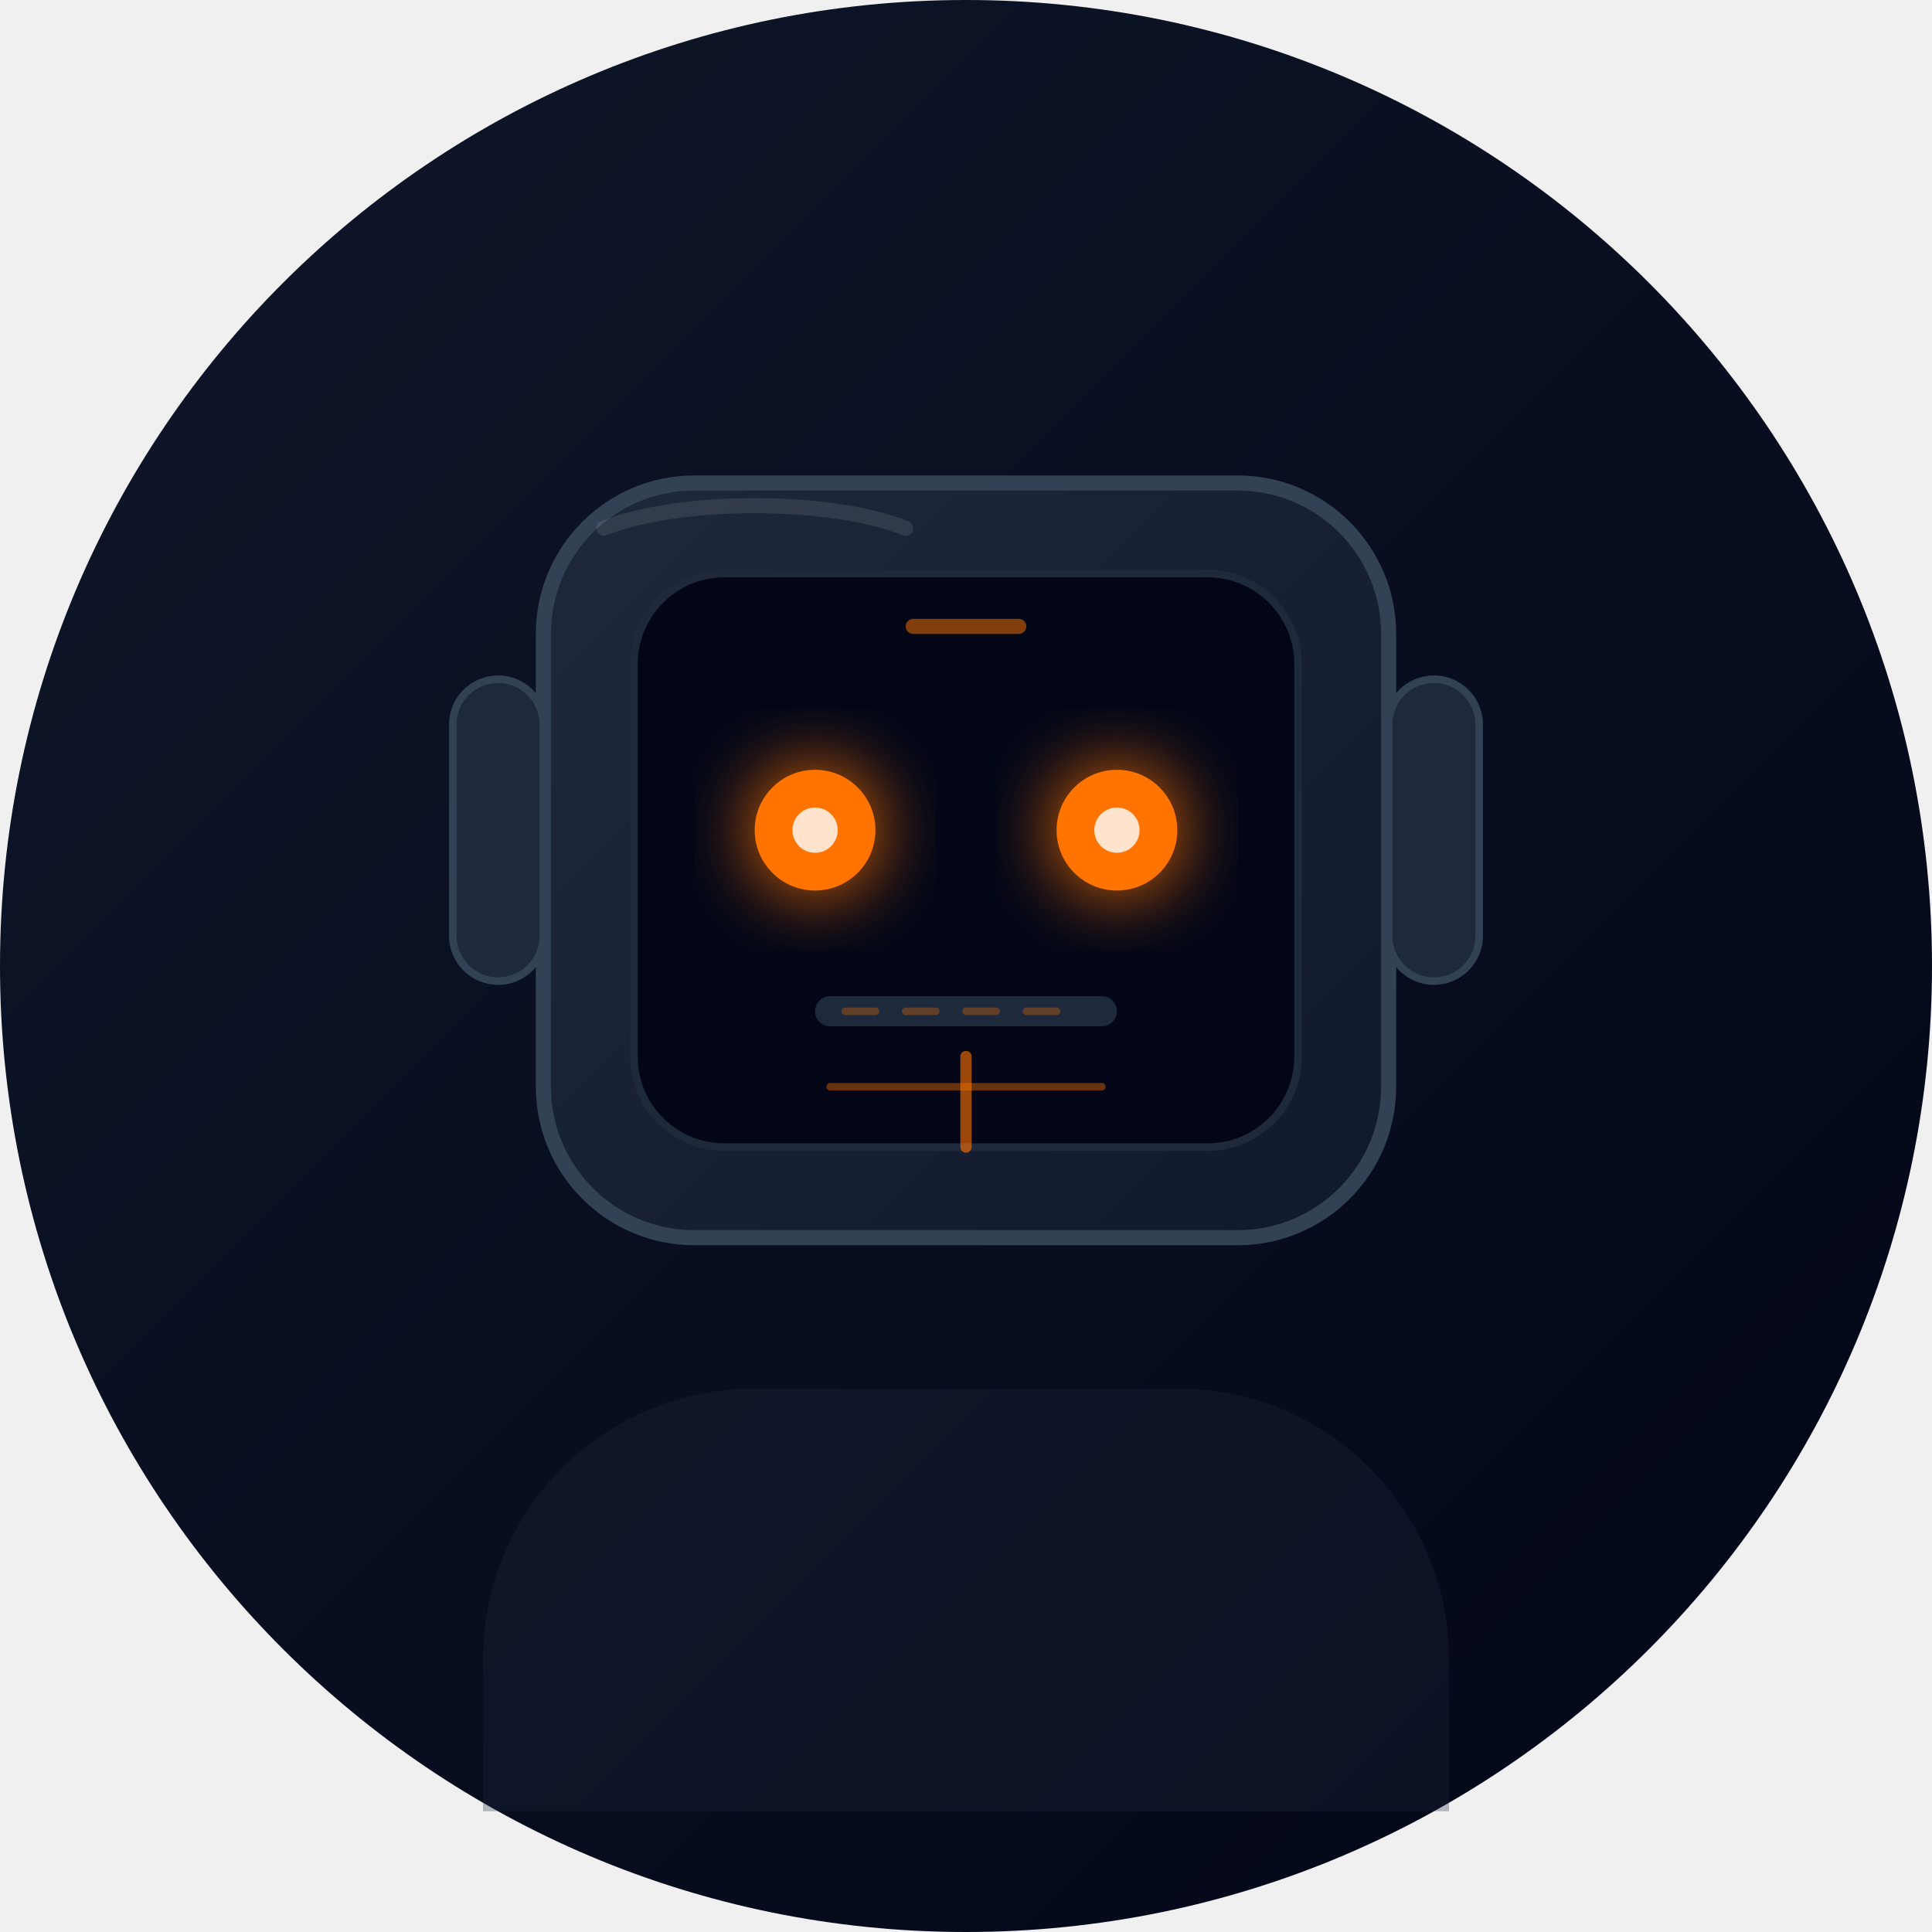
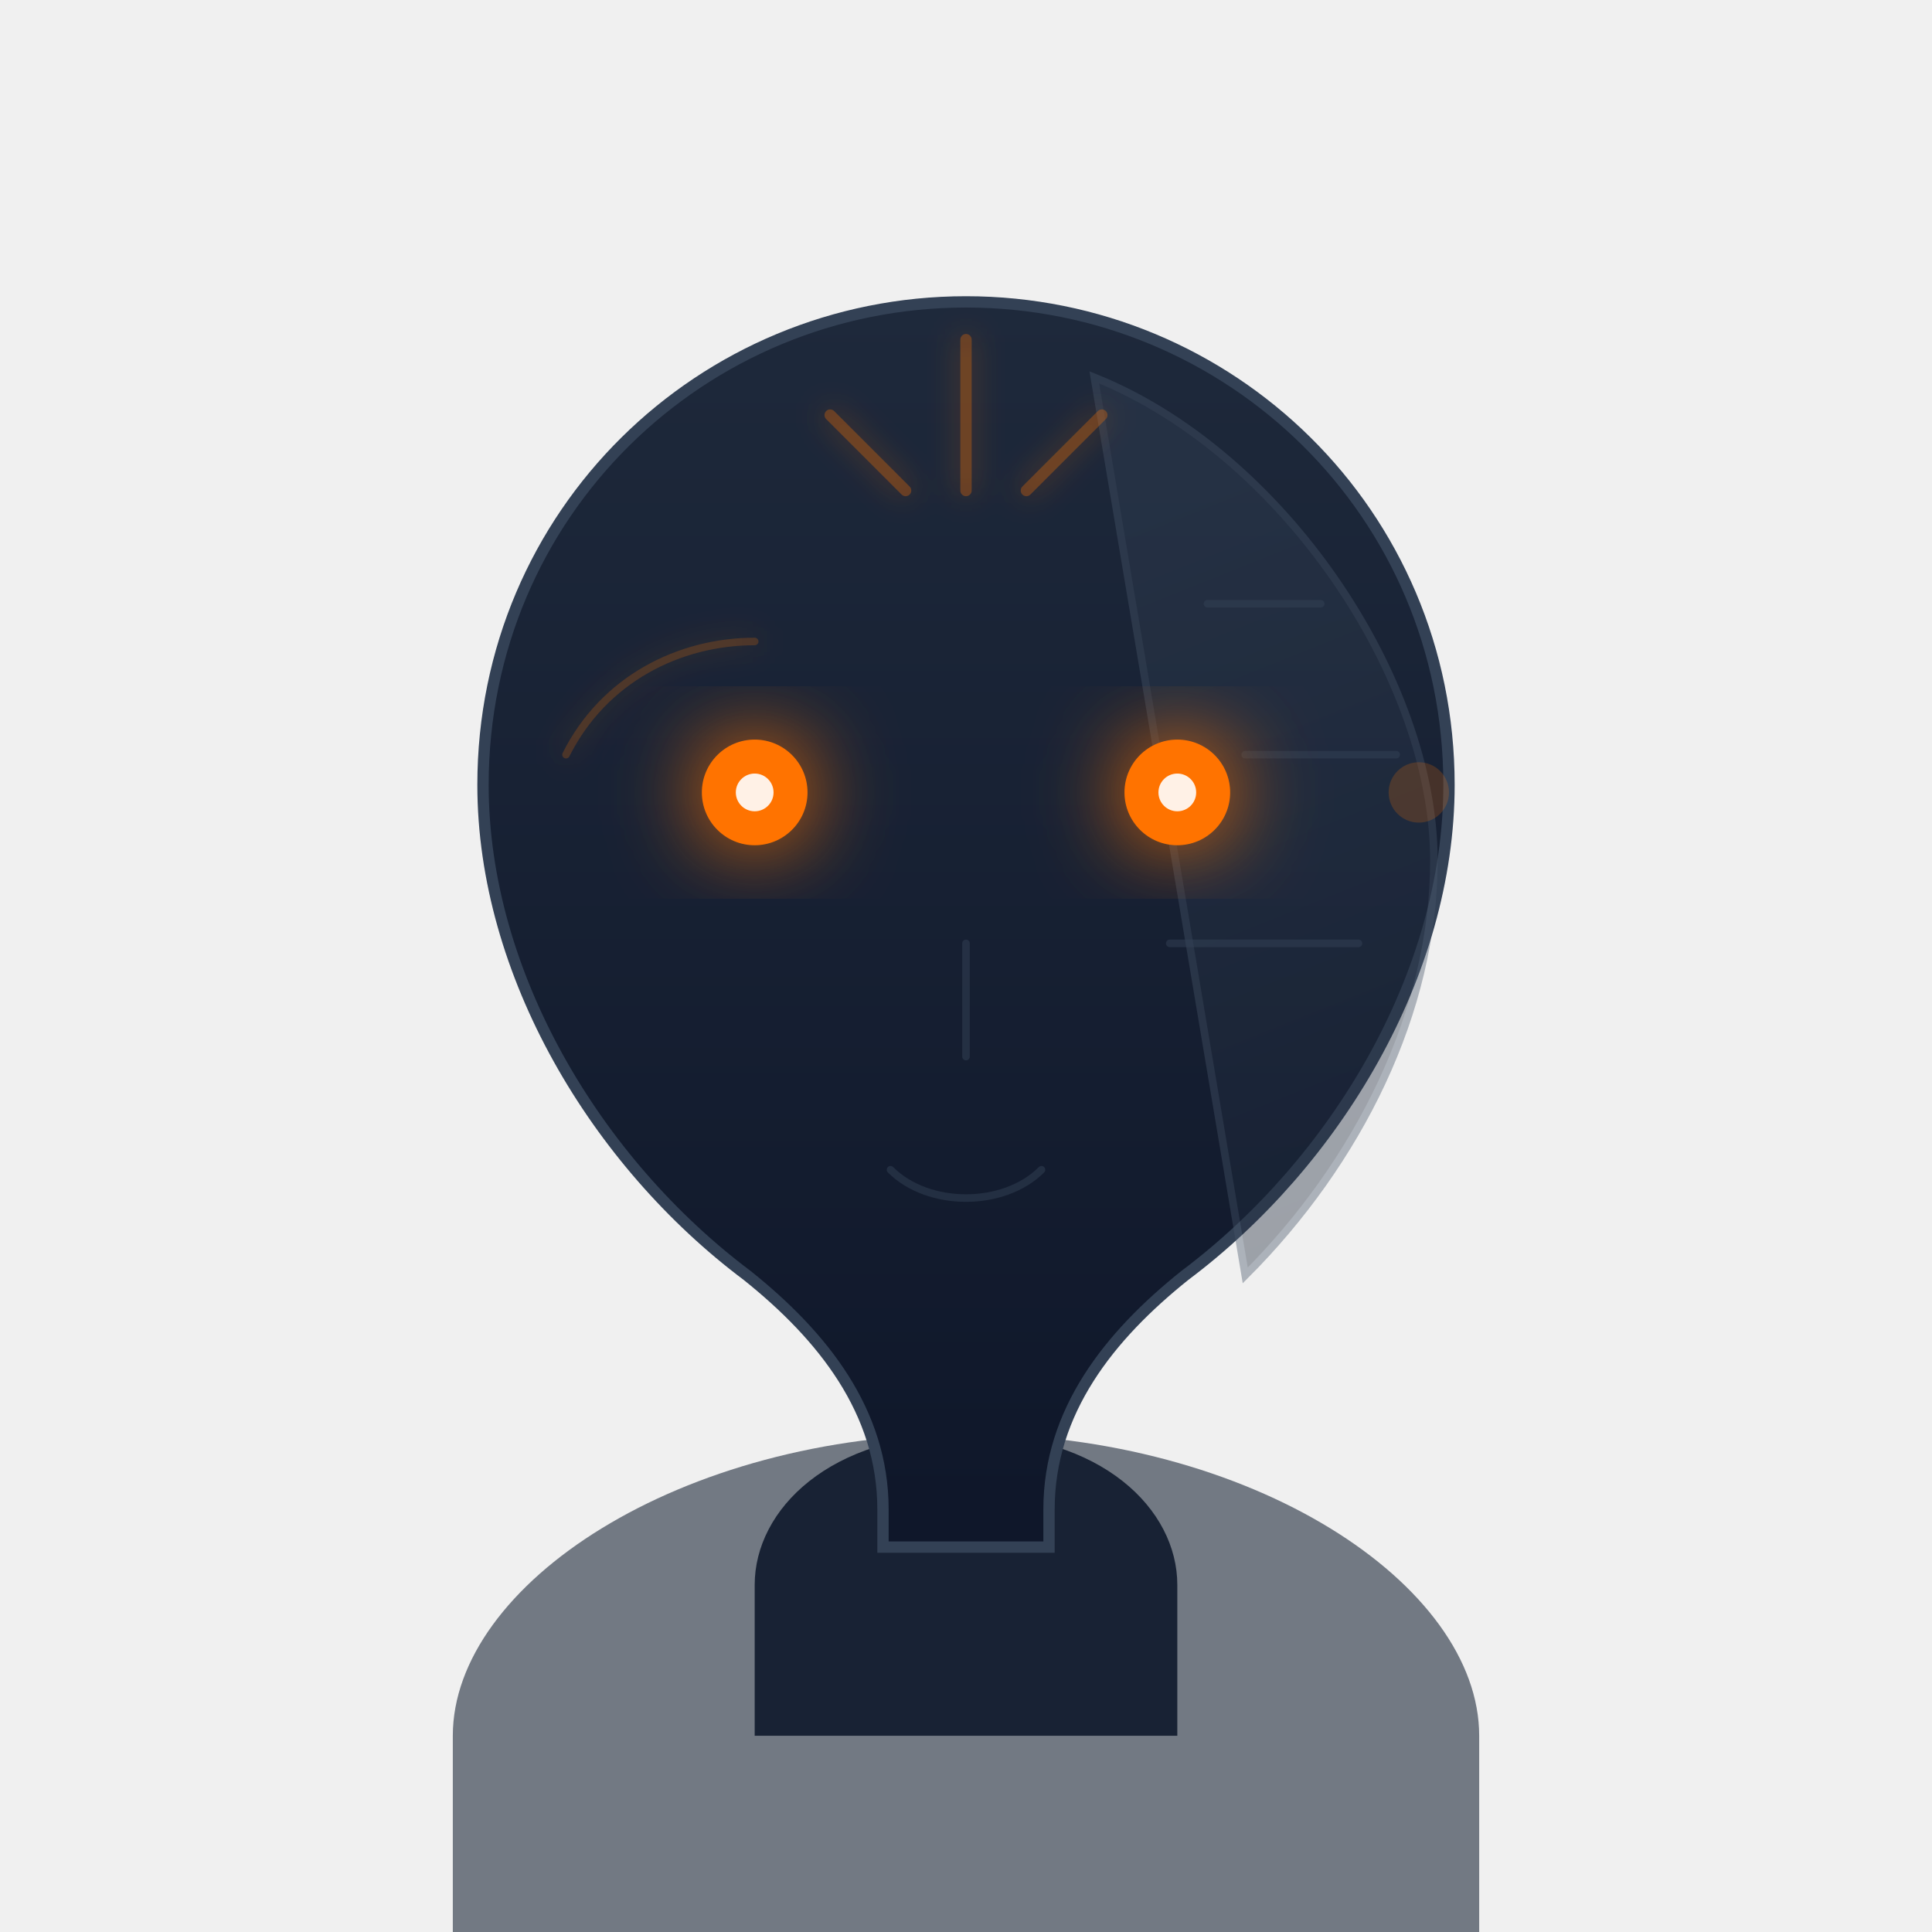
<svg xmlns="http://www.w3.org/2000/svg" width="256" height="256" viewBox="0 0 256 256" fill="none">
  <defs>
-     <linearGradient id="bg_grad" x1="0" y1="0" x2="256" y2="256" gradientUnits="userSpaceOnUse">
-       <stop stop-color="#0F172A" />
-       <stop offset="1" stop-color="#020617" />
+     <linearGradient id="skin_grad" x1="128" y1="40" x2="128" y2="200" gradientUnits="userSpaceOnUse">
+       <stop stop-color="#1e293b" />
+       <stop offset="1" stop-color="#0f172a" />
    </linearGradient>
-     <linearGradient id="head_grad" x1="64" y1="64" x2="192" y2="192" gradientUnits="userSpaceOnUse">
-       <stop stop-color="#1E293B" />
-       <stop offset="1" stop-color="#0F172A" />
+     <linearGradient id="plate_grad" x1="160" y1="60" x2="200" y2="160" gradientUnits="userSpaceOnUse">
+       <stop stop-color="#334155" />
+       <stop offset="1" stop-color="#1e293b" />
    </linearGradient>
-     <filter id="glow" x="-20%" y="-20%" width="140%" height="140%">
-       <feGaussianBlur stdDeviation="3" result="blur" />
+     <filter id="eye_glow" x="-50%" y="-50%" width="200%" height="200%">
+       <feGaussianBlur stdDeviation="6" result="blur" />
      <feComposite in="SourceGraphic" in2="blur" operator="over" />
    </filter>
-     <filter id="eye_glow" x="-50%" y="-50%" width="200%" height="200%">
-       <feGaussianBlur stdDeviation="5" result="blur" />
-       <feMerge>
-         <feMergeNode in="blur" />
-         <feMergeNode in="SourceGraphic" />
-       </feMerge>
+     <filter id="circuit_glow" x="-20%" y="-20%" width="140%" height="140%">
+       <feGaussianBlur stdDeviation="2" result="blur" />
+       <feComposite in="SourceGraphic" in2="blur" operator="over" />
    </filter>
  </defs>
-   <rect width="256" height="256" rx="128" fill="url(#bg_grad)" />
-   <path d="M64 220C64 200 80 184 100 184H156C176 184 192 200 192 220V240H64V220Z" fill="#1E293B" opacity="0.3" />
-   <rect x="72" y="64" width="112" height="100" rx="20" fill="url(#head_grad)" stroke="#334155" stroke-width="2" />
-   <rect x="60" y="90" width="12" height="40" rx="6" fill="#1E293B" stroke="#334155" stroke-width="1" />
-   <rect x="184" y="90" width="12" height="40" rx="6" fill="#1E293B" stroke="#334155" stroke-width="1" />
-   <rect x="84" y="76" width="88" height="76" rx="12" fill="#020617" stroke="#1E293B" stroke-width="1" />
-   <circle cx="108" cy="110" r="8" fill="#FF7300" filter="url(#eye_glow)" />
-   <circle cx="148" cy="110" r="8" fill="#FF7300" filter="url(#eye_glow)" />
-   <circle cx="108" cy="110" r="3" fill="white" opacity="0.8" />
-   <circle cx="148" cy="110" r="3" fill="white" opacity="0.8" />
-   <path d="M128 140V152" stroke="#FF7300" stroke-width="1.5" stroke-linecap="round" opacity="0.6" />
-   <path d="M110 144H146" stroke="#FF7300" stroke-width="1" stroke-linecap="round" opacity="0.4" />
-   <rect x="120" y="82" width="16" height="2" rx="1" fill="#FF7300" opacity="0.5" />
-   <rect x="108" y="132" width="40" height="4" rx="2" fill="#1E293B" />
-   <path d="M112 134H116M120 134H124M128 134H132M136 134H140" stroke="#FF7300" stroke-width="1" stroke-linecap="round" opacity="0.3" />
-   <path d="M80 70C90 66 110 66 120 70" stroke="white" stroke-width="2" stroke-linecap="round" opacity="0.1" />
+   <path d="M100 210c0-10 10-20 28-20s28 10 28 20v20h-56v-20z" fill="#0f172a" />
+   <path d="M60 230c0-20 30-40 68-40s68 20 68 40v26H60v-26z" fill="#1e293b" opacity="0.6" />
+   <path d="M128 40c-35 0-64 28-64 64 0 25 15 50 35 65 10 8 18 18 18 31v5h22v-5c0-13 8-23 18-31 20-15 35-40 35-65 0-36-29-64-64-64z" fill="url(#skin_grad)" stroke="#334155" stroke-width="1.5" />
+   <path d="M145 50c25 10 45 40 45 64 0 20-10 40-25 55l-20-119z" fill="url(#plate_grad)" opacity="0.4" stroke="#475569" stroke-width="1" />
+   <path d="M160 80h15M165 100h20M155 125h25" stroke="#334155" stroke-width="1" stroke-linecap="round" opacity="0.5" />
+   <g filter="url(#circuit_glow)">
+     <path d="M128 45v20M110 55l10 10M146 55l-10 10" stroke="#ff7300" stroke-width="1.5" stroke-linecap="round" opacity="0.3" />
+     <path d="M75 100c5-10 15-15 25-15" stroke="#ff7300" stroke-width="1" stroke-linecap="round" opacity="0.2" />
+   </g>
+   <g filter="url(#eye_glow)">
+     <circle cx="100" cy="105" r="7" fill="#ff7300" />
+     <circle cx="156" cy="105" r="7" fill="#ff7300" />
+   </g>
+   <circle cx="100" cy="105" r="2.5" fill="white" opacity="0.9" />
+   <circle cx="156" cy="105" r="2.5" fill="white" opacity="0.9" />
+   <path d="M128 125v15M118 155c5 5 15 5 20 0" stroke="#334155" stroke-width="1" stroke-linecap="round" opacity="0.5" />
+   <circle cx="188" cy="105" r="4" fill="#ff7300" opacity="0.2">
+     <animate attributeName="opacity" values="0.2;0.5;0.2" dur="3s" repeatCount="indefinite" />
+   </circle>
</svg>
